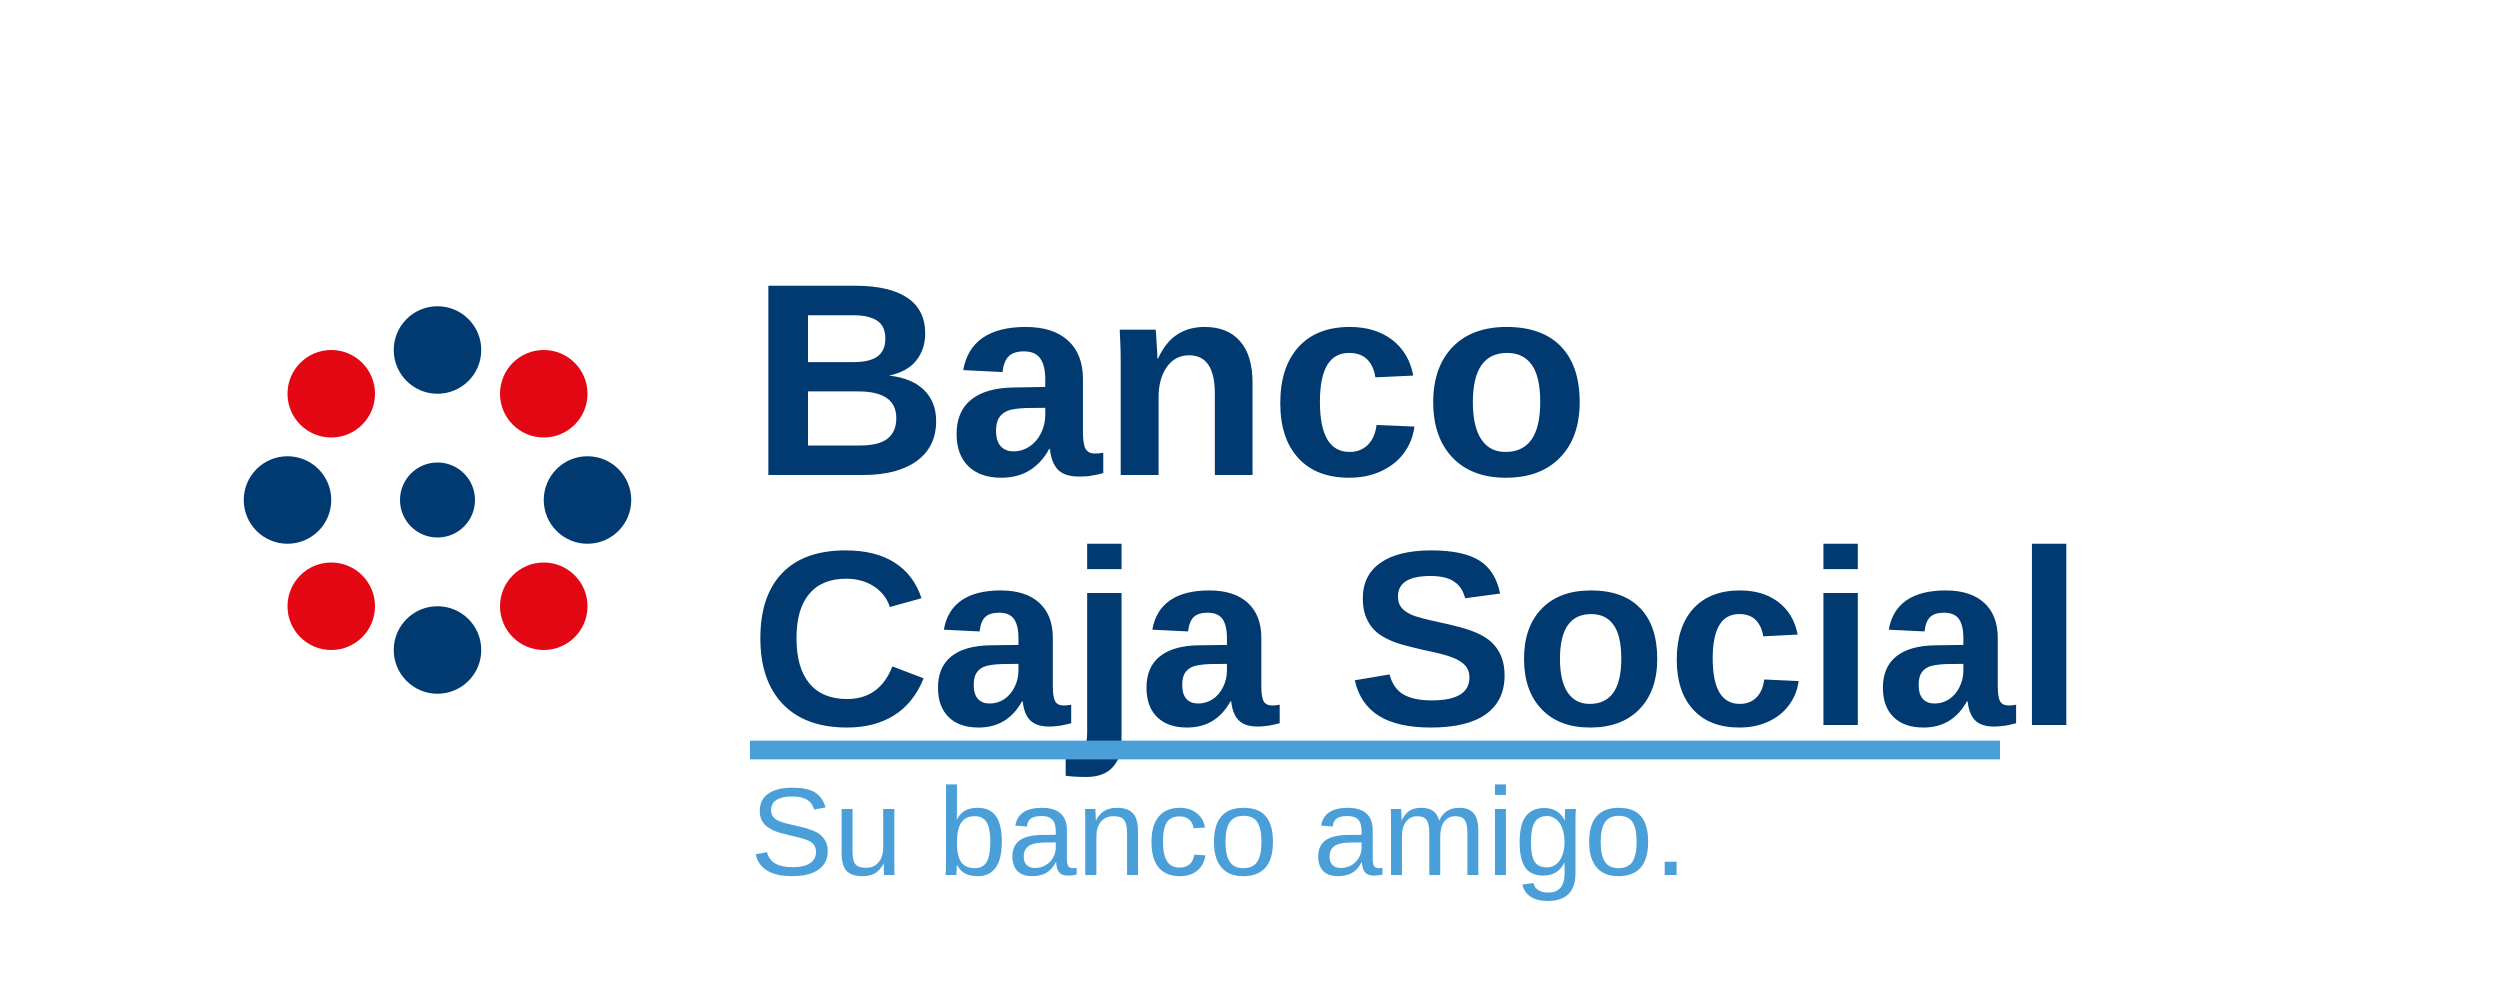
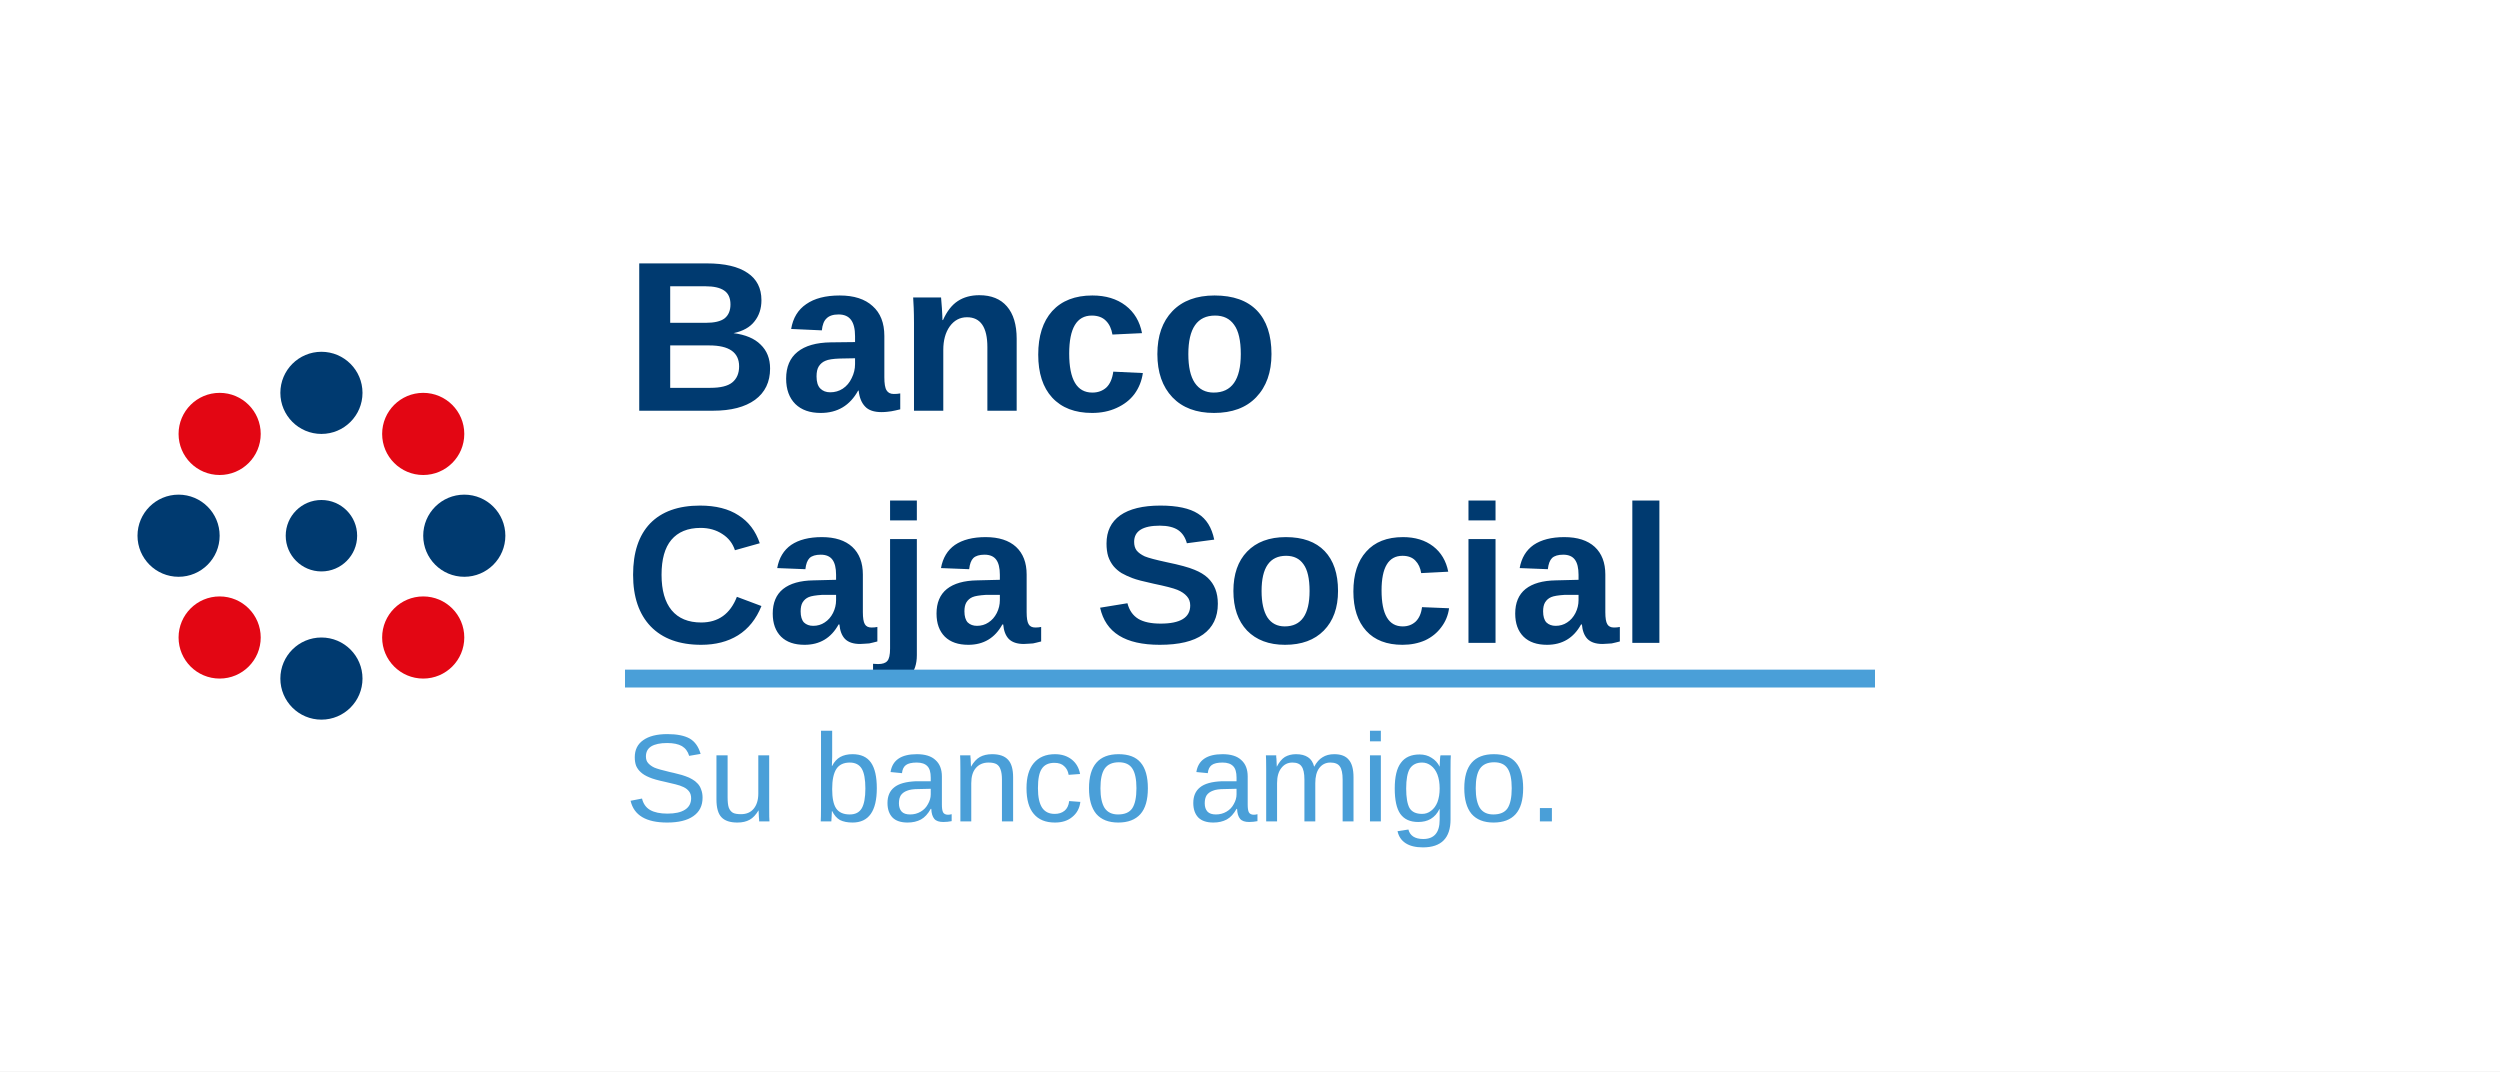
- <svg xmlns="http://www.w3.org/2000/svg" viewBox="0 0 200 80" fill="none">
-   <rect width="200" height="80" fill="white" />
-   <g transform="translate(35, 40)">
-     <circle cx="0" cy="0" r="3" fill="#003A70" />
-     <circle cx="0" cy="-12" r="3.5" fill="#003A70" />
-     <circle cx="8.5" cy="-8.5" r="3.5" fill="#E30613" />
-     <circle cx="12" cy="0" r="3.5" fill="#003A70" />
-     <circle cx="8.5" cy="8.5" r="3.5" fill="#E30613" />
-     <circle cx="0" cy="12" r="3.5" fill="#003A70" />
-     <circle cx="-8.5" cy="8.5" r="3.5" fill="#E30613" />
-     <circle cx="-12" cy="0" r="3.5" fill="#003A70" />
-     <circle cx="-8.5" cy="-8.5" r="3.5" fill="#E30613" />
+ <svg xmlns="http://www.w3.org/2000/svg" viewBox="0 0 140 60" fill="none">
+   <rect width="140" height="60" fill="white" />
+   <g transform="translate(18, 30)">
+     <circle cx="0" cy="0" r="2" fill="#003A70" />
+     <circle cx="0" cy="-8" r="2.3" fill="#003A70" />
+     <circle cx="5.7" cy="-5.7" r="2.3" fill="#E30613" />
+     <circle cx="8" cy="0" r="2.3" fill="#003A70" />
+     <circle cx="5.7" cy="5.7" r="2.3" fill="#E30613" />
+     <circle cx="0" cy="8" r="2.3" fill="#003A70" />
+     <circle cx="-5.7" cy="5.7" r="2.3" fill="#E30613" />
+     <circle cx="-8" cy="0" r="2.3" fill="#003A70" />
+     <circle cx="-5.7" cy="-5.7" r="2.3" fill="#E30613" />
  </g>
-   <text x="60" y="38" font-family="Arial, sans-serif" font-size="22" font-weight="bold" fill="#003A70">Banco</text>
-   <text x="60" y="58" font-family="Arial, sans-serif" font-size="20" font-weight="bold" fill="#003A70">Caja Social</text>
-   <line x1="60" y1="60" x2="160" y2="60" stroke="#4A9FD8" stroke-width="1.5" />
-   <text x="60" y="70" font-family="Arial, sans-serif" font-size="10" fill="#4A9FD8">Su banco amigo.</text>
+   <text x="35" y="23" font-family="Arial, sans-serif" font-size="12" font-weight="bold" fill="#003A70">Banco</text>
+   <text x="35" y="36" font-family="Arial, sans-serif" font-size="11" font-weight="bold" fill="#003A70">Caja Social</text>
+   <line x1="35" y1="38" x2="105" y2="38" stroke="#4A9FD8" stroke-width="1" />
+   <text x="35" y="46" font-family="Arial, sans-serif" font-size="7" fill="#4A9FD8">Su banco amigo.</text>
</svg>
